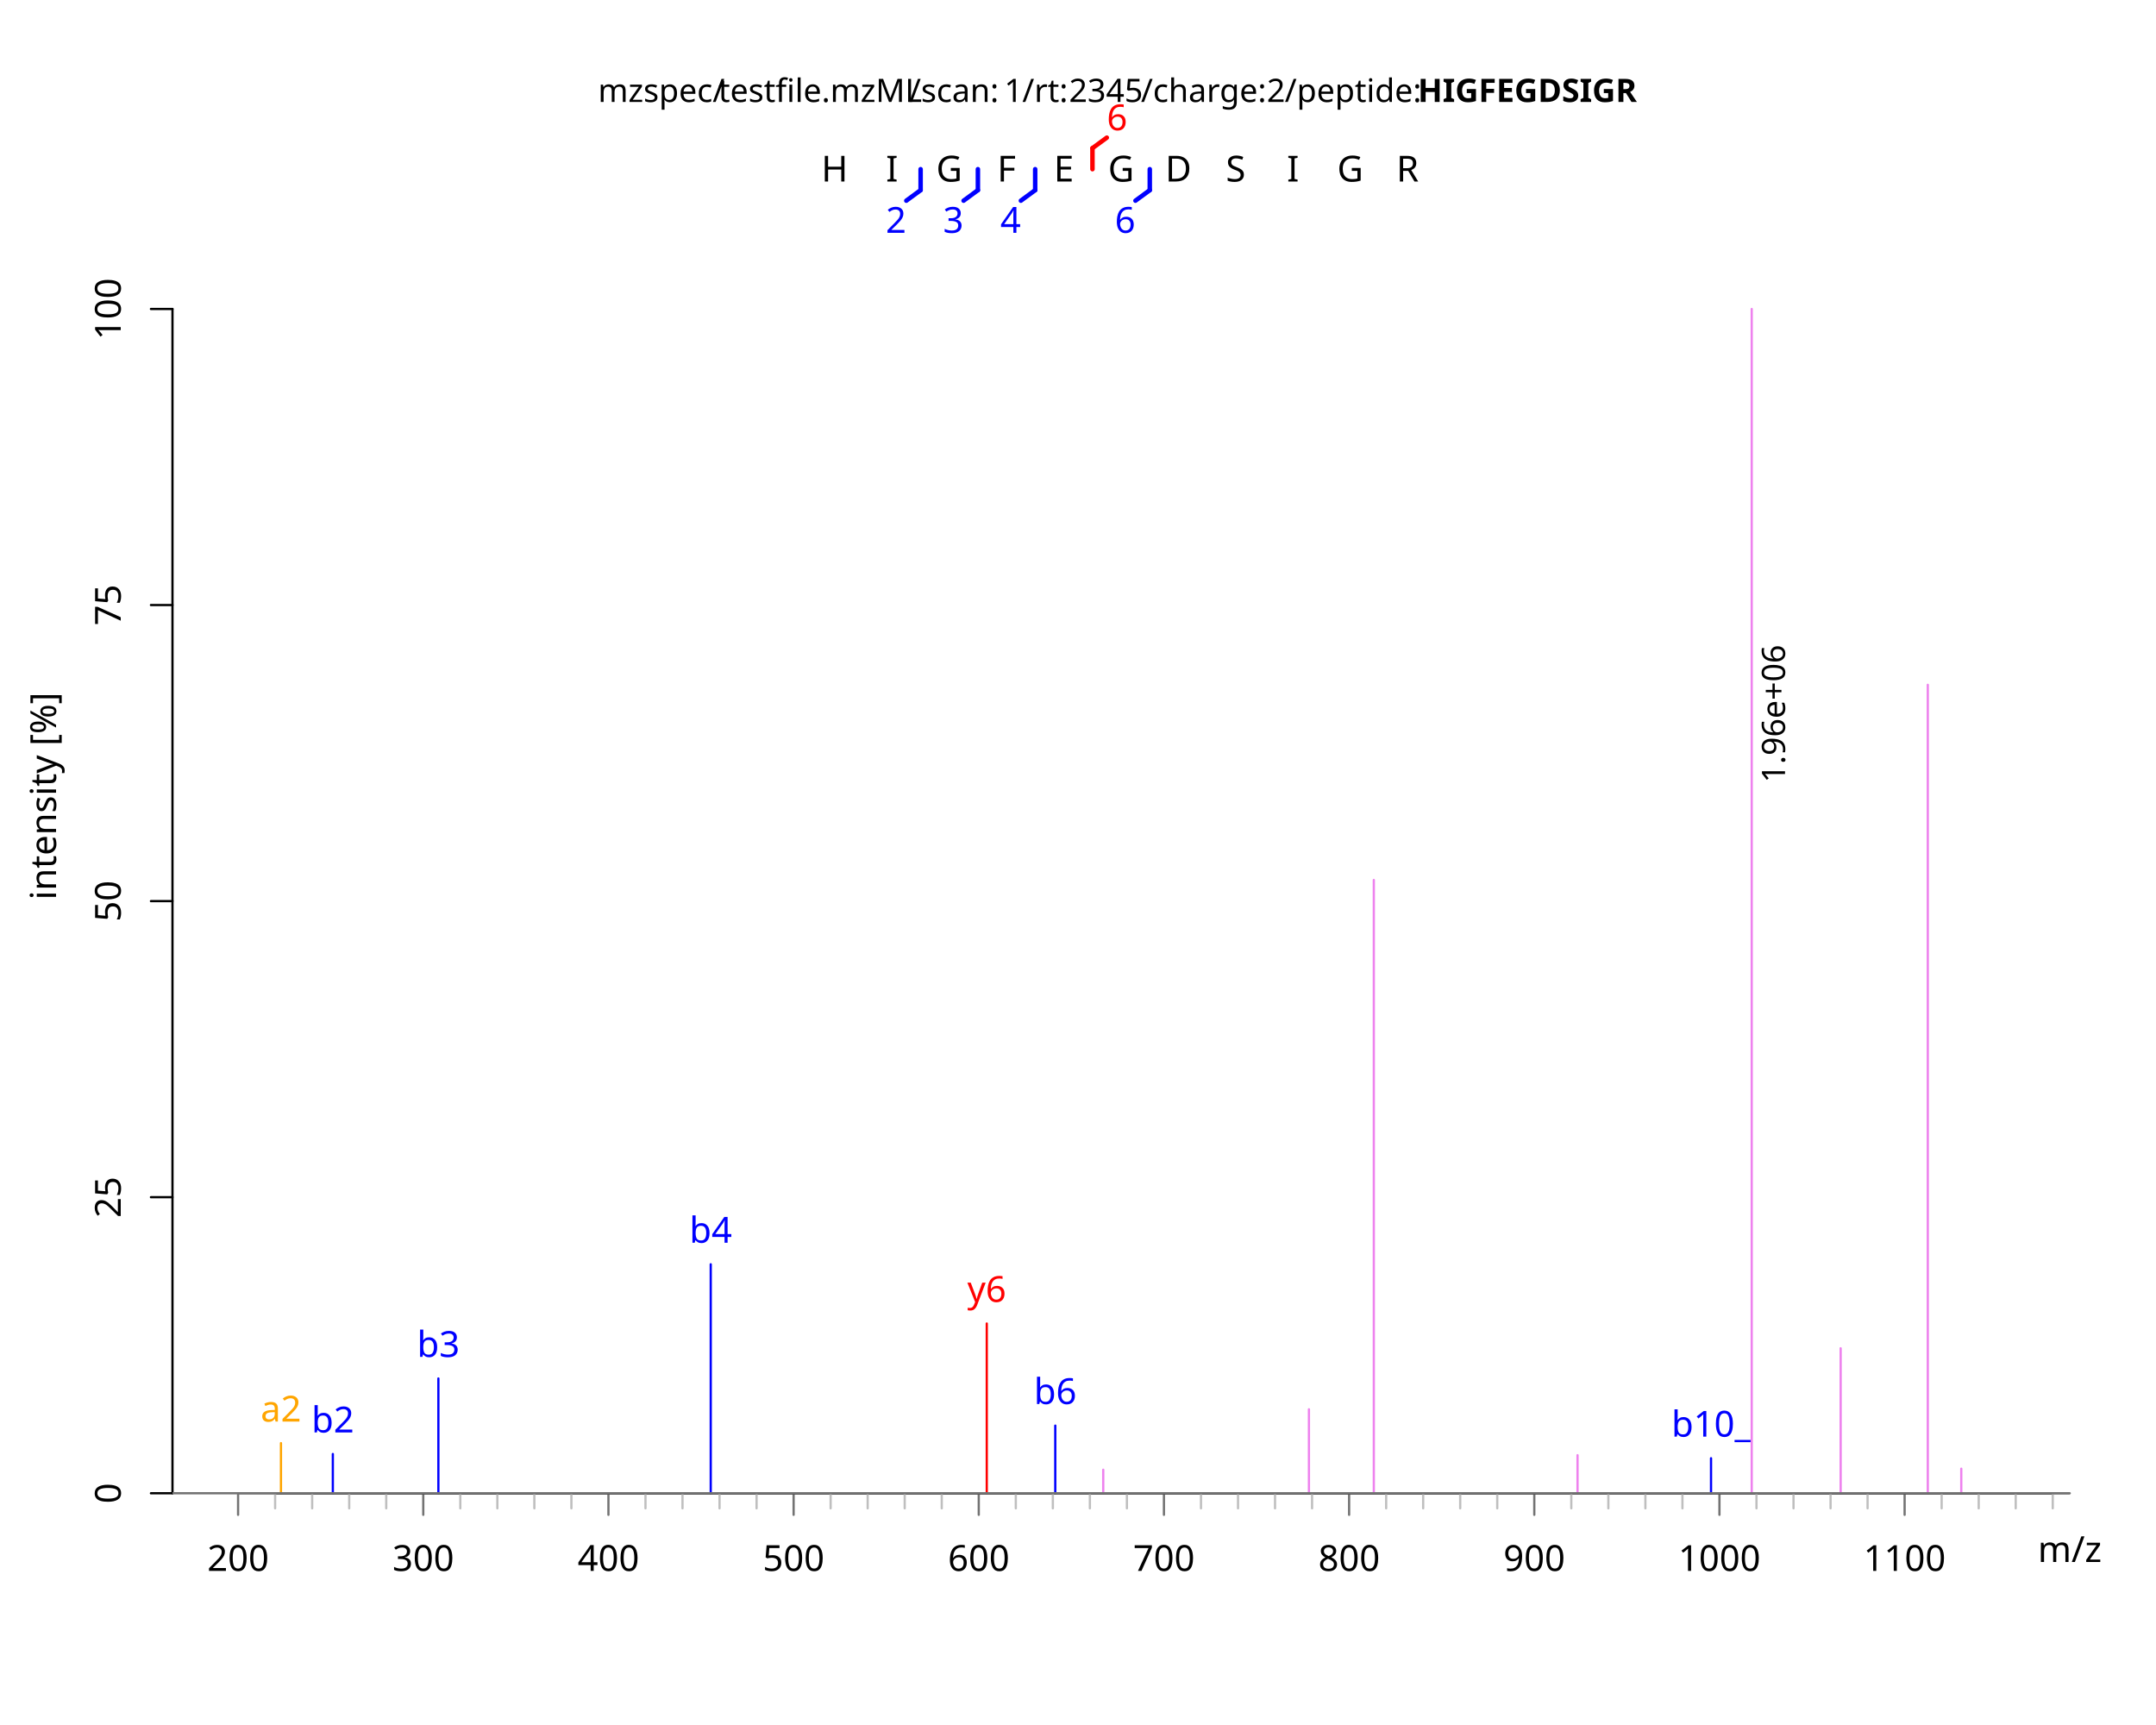
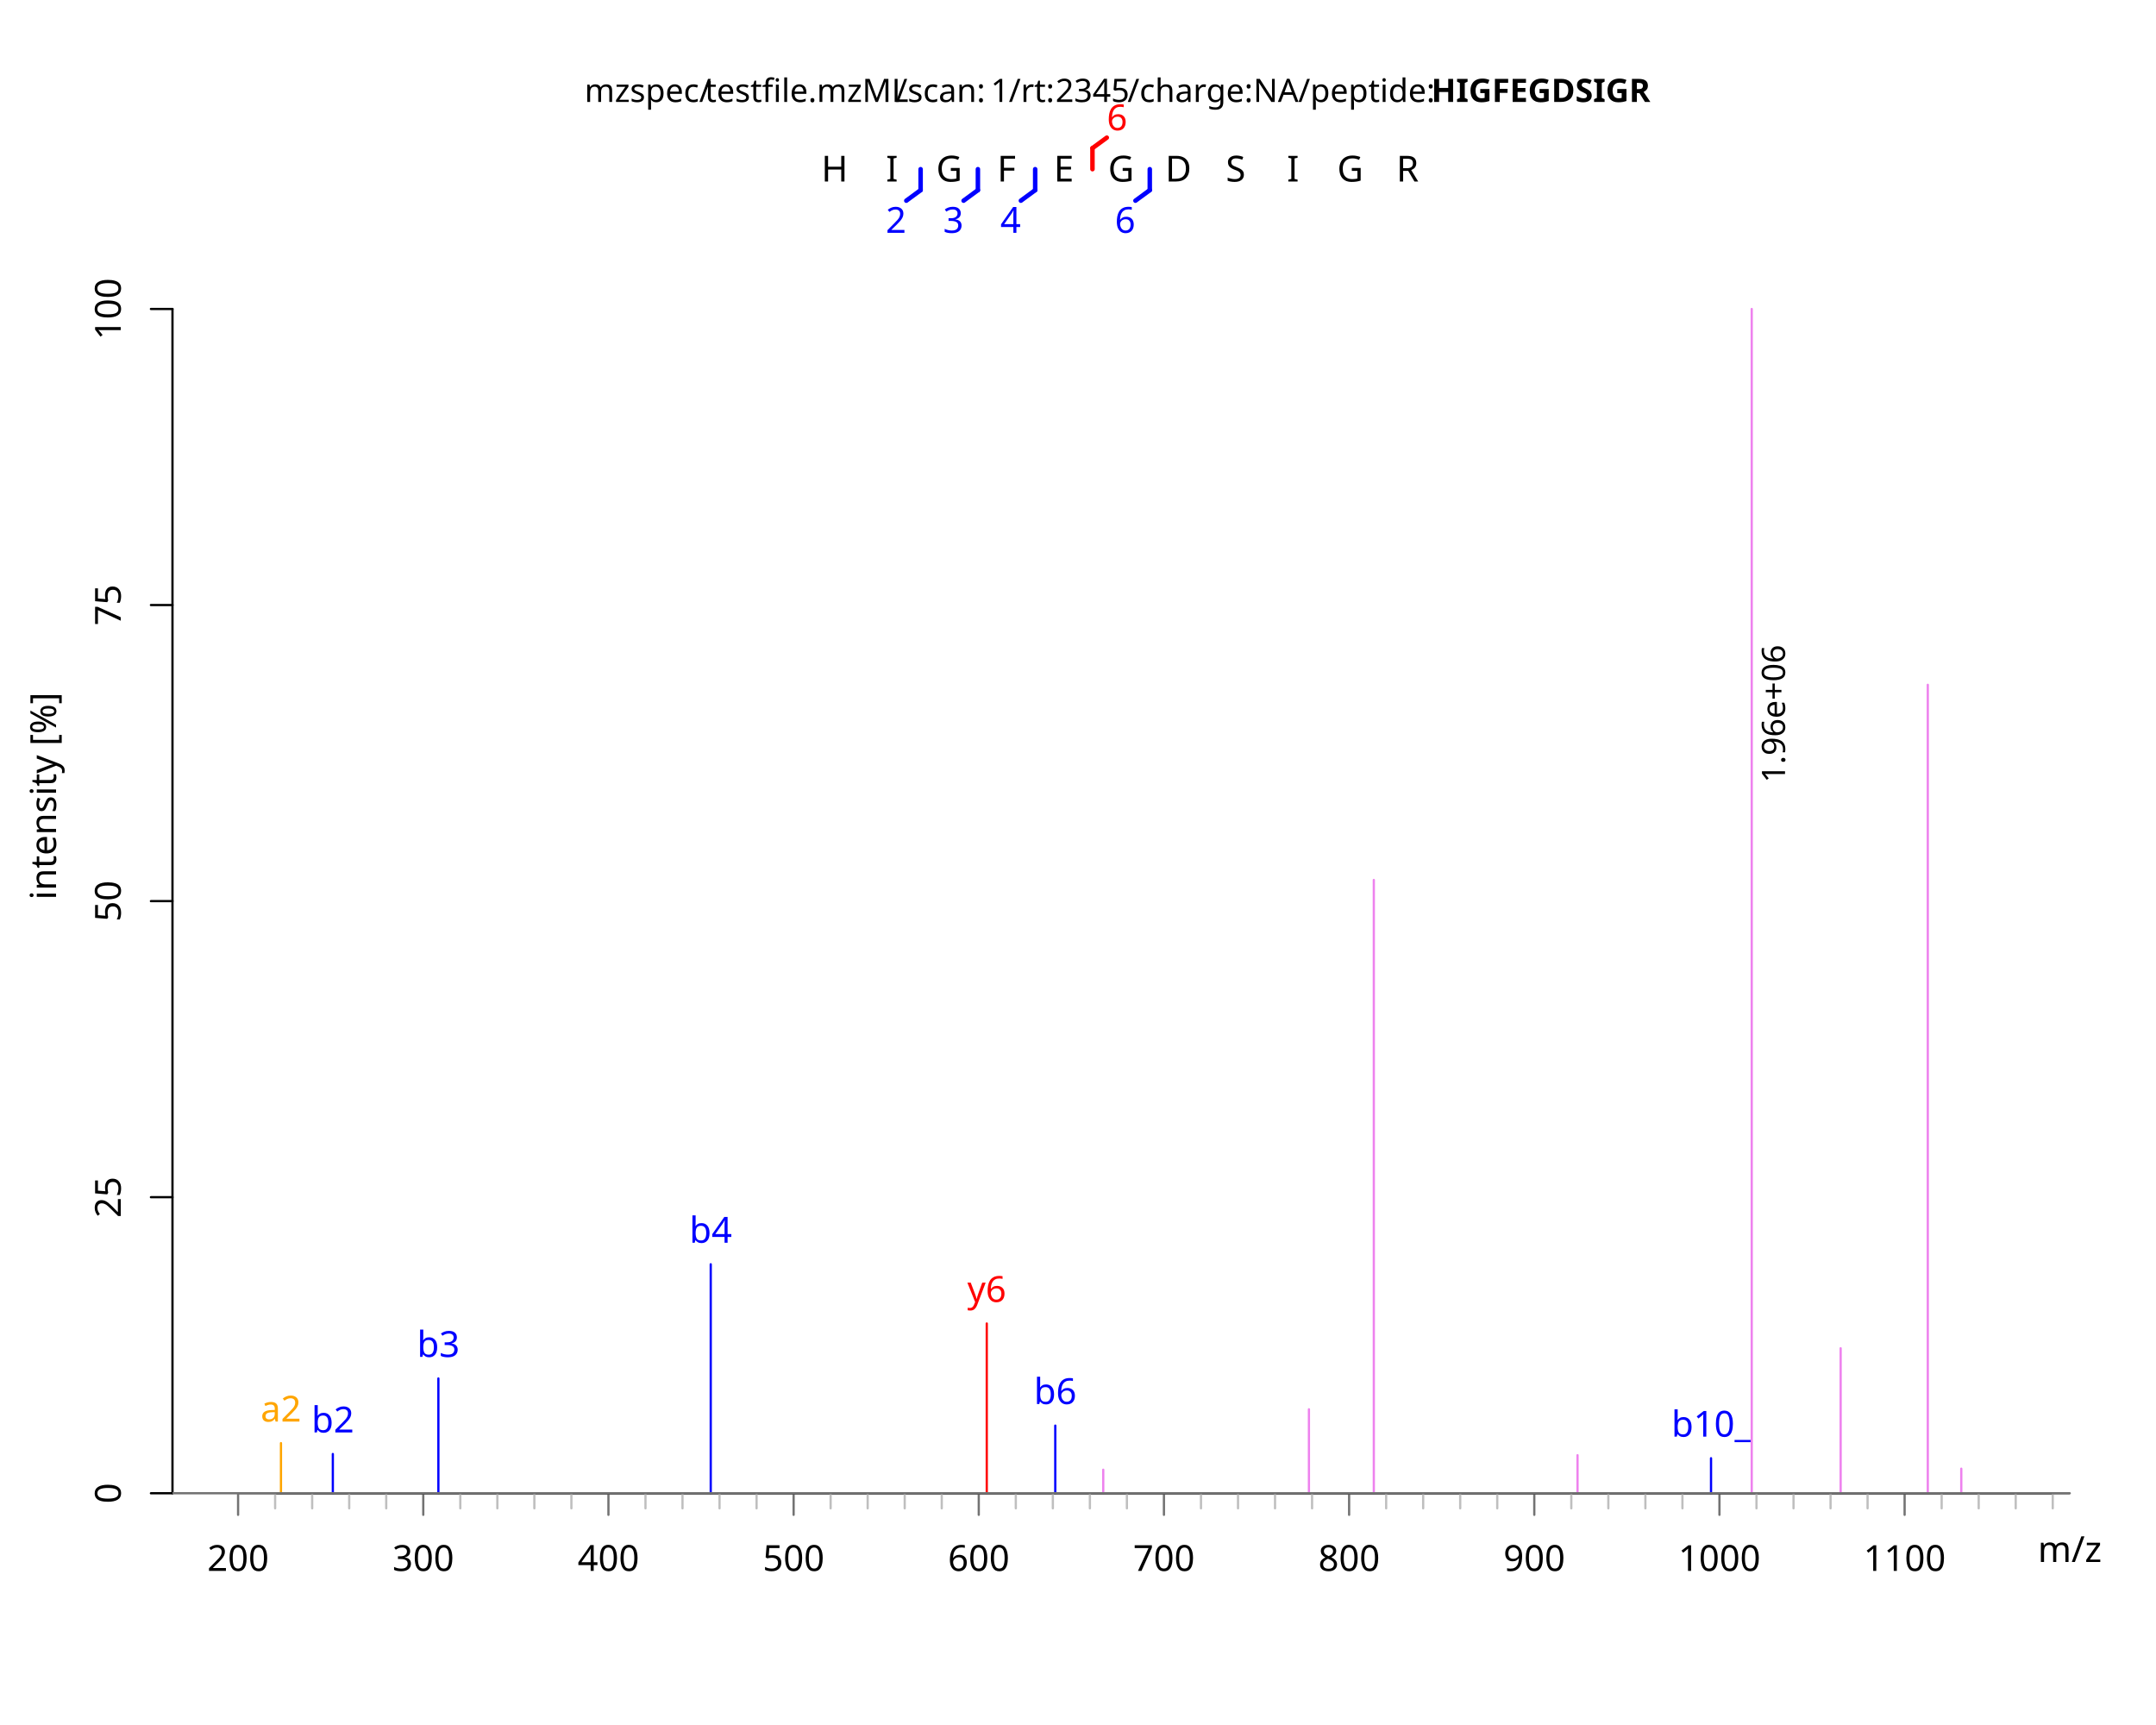
<svg xmlns="http://www.w3.org/2000/svg" class="svglite" data-engine-version="2.0" width="720.00pt" height="576.00pt" viewBox="0 0 720.00 576.00">
  <defs>
    <style type="text/css">
    .svglite line, .svglite polyline, .svglite polygon, .svglite path, .svglite rect, .svglite circle {
      fill: none;
      stroke: #000000;
      stroke-linecap: round;
      stroke-linejoin: round;
      stroke-miterlimit: 10.00;
    }
  </style>
  </defs>
  <rect width="100%" height="100%" style="stroke: none; fill: #FFFFFF;" />
  <defs>
    <clipPath id="cpMC4wMHw3MjAuMDB8MC4wMHw1NzYuMDA=">
      <rect x="0.00" y="0.00" width="720.00" height="576.00" />
    </clipPath>
  </defs>
  <g clip-path="url(#cpMC4wMHw3MjAuMDB8MC4wMHw1NzYuMDA=)">
</g>
  <defs>
    <clipPath id="cpNTcuNjB8NjkxLjIwfDE0LjQwfDUxNy4yNQ==">
      <rect x="57.60" y="14.40" width="633.60" height="502.85" />
    </clipPath>
  </defs>
  <g clip-path="url(#cpNTcuNjB8NjkxLjIwfDE0LjQwfDUxNy4yNQ==)">
    <text x="93.83" y="474.68" text-anchor="middle" style="font-size: 12.00px; fill: #FFA500; font-family: sans;" textLength="13.35px" lengthAdjust="spacingAndGlyphs">a2</text>
    <text x="111.15" y="478.31" text-anchor="middle" style="font-size: 12.00px; fill: #0000FF; font-family: sans;" textLength="13.35px" lengthAdjust="spacingAndGlyphs">b2</text>
    <text x="146.40" y="453.09" text-anchor="middle" style="font-size: 12.00px; fill: #0000FF; font-family: sans;" textLength="13.35px" lengthAdjust="spacingAndGlyphs">b3</text>
    <text x="237.35" y="414.96" text-anchor="middle" style="font-size: 12.00px; fill: #0000FF; font-family: sans;" textLength="13.35px" lengthAdjust="spacingAndGlyphs">b4</text>
    <text x="329.53" y="434.73" text-anchor="middle" style="font-size: 12.00px; fill: #FF0000; font-family: sans;" textLength="12.68px" lengthAdjust="spacingAndGlyphs">y6</text>
    <text x="352.41" y="468.83" text-anchor="middle" style="font-size: 12.00px; fill: #0000FF; font-family: sans;" textLength="13.35px" lengthAdjust="spacingAndGlyphs">b6</text>
    <text x="571.40" y="479.72" text-anchor="middle" style="font-size: 12.00px; fill: #0000FF; font-family: sans;" textLength="26.70px" lengthAdjust="spacingAndGlyphs">b10_</text>
    <text x="278.74" y="60.61" text-anchor="middle" style="font-size: 12.00px; font-family: sans;" textLength="8.67px" lengthAdjust="spacingAndGlyphs">H</text>
    <text x="297.88" y="60.61" text-anchor="middle" style="font-size: 12.00px; font-family: sans;" textLength="3.33px" lengthAdjust="spacingAndGlyphs">I</text>
    <text x="317.01" y="60.62" text-anchor="middle" style="font-size: 12.00px; font-family: sans;" textLength="9.34px" lengthAdjust="spacingAndGlyphs">G</text>
    <text x="336.14" y="60.61" text-anchor="middle" style="font-size: 12.00px; font-family: sans;" textLength="7.33px" lengthAdjust="spacingAndGlyphs">F</text>
    <text x="355.27" y="60.61" text-anchor="middle" style="font-size: 12.00px; font-family: sans;" textLength="8.01px" lengthAdjust="spacingAndGlyphs">E</text>
    <text x="374.40" y="60.62" text-anchor="middle" style="font-size: 12.00px; font-family: sans;" textLength="9.34px" lengthAdjust="spacingAndGlyphs">G</text>
    <text x="393.53" y="60.61" text-anchor="middle" style="font-size: 12.00px; font-family: sans;" textLength="8.67px" lengthAdjust="spacingAndGlyphs">D</text>
    <text x="412.66" y="60.62" text-anchor="middle" style="font-size: 12.00px; font-family: sans;" textLength="8.01px" lengthAdjust="spacingAndGlyphs">S</text>
    <text x="431.79" y="60.61" text-anchor="middle" style="font-size: 12.00px; font-family: sans;" textLength="3.33px" lengthAdjust="spacingAndGlyphs">I</text>
    <text x="450.92" y="60.62" text-anchor="middle" style="font-size: 12.00px; font-family: sans;" textLength="9.34px" lengthAdjust="spacingAndGlyphs">G</text>
    <text x="470.06" y="60.61" text-anchor="middle" style="font-size: 12.00px; font-family: sans;" textLength="8.67px" lengthAdjust="spacingAndGlyphs">R</text>
    <line x1="307.44" y1="56.49" x2="307.44" y2="63.50" style="stroke-width: 1.50; stroke: #0000FF;" />
    <line x1="326.57" y1="56.49" x2="326.57" y2="63.50" style="stroke-width: 1.50; stroke: #0000FF;" />
    <line x1="345.70" y1="56.49" x2="345.70" y2="63.50" style="stroke-width: 1.50; stroke: #0000FF;" />
    <line x1="383.97" y1="56.49" x2="383.97" y2="63.50" style="stroke-width: 1.50; stroke: #0000FF;" />
    <line x1="307.44" y1="63.50" x2="302.66" y2="67.01" style="stroke-width: 1.50; stroke: #0000FF;" />
    <line x1="326.57" y1="63.50" x2="321.79" y2="67.01" style="stroke-width: 1.50; stroke: #0000FF;" />
    <line x1="345.70" y1="63.50" x2="340.92" y2="67.01" style="stroke-width: 1.50; stroke: #0000FF;" />
    <line x1="383.97" y1="63.50" x2="379.18" y2="67.01" style="stroke-width: 1.50; stroke: #0000FF;" />
    <text x="302.66" y="77.74" text-anchor="end" style="font-size: 12.00px; fill: #0000FF; font-family: sans;" textLength="6.67px" lengthAdjust="spacingAndGlyphs">2</text>
    <text x="321.79" y="77.74" text-anchor="end" style="font-size: 12.00px; fill: #0000FF; font-family: sans;" textLength="6.67px" lengthAdjust="spacingAndGlyphs">3</text>
    <text x="340.92" y="77.74" text-anchor="end" style="font-size: 12.00px; fill: #0000FF; font-family: sans;" textLength="6.67px" lengthAdjust="spacingAndGlyphs">4</text>
    <text x="379.18" y="77.74" text-anchor="end" style="font-size: 12.00px; fill: #0000FF; font-family: sans;" textLength="6.67px" lengthAdjust="spacingAndGlyphs">6</text>
    <line x1="364.83" y1="56.49" x2="364.83" y2="49.47" style="stroke-width: 1.50; stroke: #FF0000;" />
    <line x1="364.83" y1="49.47" x2="369.62" y2="45.96" style="stroke-width: 1.50; stroke: #FF0000;" />
    <text x="369.62" y="43.49" style="font-size: 12.00px; fill: #FF0000; font-family: sans;" textLength="6.67px" lengthAdjust="spacingAndGlyphs">6</text>
    <line x1="93.83" y1="498.62" x2="93.83" y2="481.88" style="stroke-width: 0.75; stroke: #FFA500;" />
    <line x1="111.15" y1="498.62" x2="111.15" y2="485.51" style="stroke-width: 0.75; stroke: #0000FF;" />
    <line x1="146.40" y1="498.62" x2="146.40" y2="460.29" style="stroke-width: 0.75; stroke: #0000FF;" />
    <line x1="237.35" y1="498.62" x2="237.35" y2="422.16" style="stroke-width: 0.75; stroke: #0000FF;" />
    <line x1="329.53" y1="498.62" x2="329.53" y2="441.93" style="stroke-width: 0.75; stroke: #FF0000;" />
    <line x1="352.41" y1="498.62" x2="352.41" y2="476.03" style="stroke-width: 0.75; stroke: #0000FF;" />
    <line x1="368.43" y1="498.62" x2="368.43" y2="490.76" style="stroke-width: 0.75; stroke: #EE82EE;" />
    <line x1="437.12" y1="498.62" x2="437.12" y2="470.58" style="stroke-width: 0.75; stroke: #EE82EE;" />
    <line x1="458.79" y1="498.62" x2="458.79" y2="293.83" style="stroke-width: 0.75; stroke: #EE82EE;" />
    <line x1="526.82" y1="498.62" x2="526.82" y2="485.91" style="stroke-width: 0.75; stroke: #EE82EE;" />
    <line x1="571.40" y1="498.62" x2="571.40" y2="486.92" style="stroke-width: 0.75; stroke: #0000FF;" />
    <line x1="584.99" y1="498.62" x2="584.99" y2="103.17" style="stroke-width: 0.75; stroke: #EE82EE;" />
    <line x1="614.69" y1="498.62" x2="614.69" y2="450.20" style="stroke-width: 0.75; stroke: #EE82EE;" />
    <line x1="643.79" y1="498.62" x2="643.79" y2="228.66" style="stroke-width: 0.75; stroke: #EE82EE;" />
    <line x1="654.97" y1="498.62" x2="654.97" y2="490.41" style="stroke-width: 0.75; stroke: #EE82EE;" />
  </g>
  <g clip-path="url(#cpMC4wMHw3MjAuMDB8MC4wMHw1NzYuMDA=)">
    <line x1="79.51" y1="498.62" x2="691.20" y2="498.62" style="stroke-width: 0.75; stroke: #737373;" />
    <line x1="79.51" y1="498.62" x2="79.51" y2="505.82" style="stroke-width: 0.75; stroke: #737373;" />
    <line x1="141.35" y1="498.62" x2="141.35" y2="505.82" style="stroke-width: 0.75; stroke: #737373;" />
    <line x1="203.19" y1="498.62" x2="203.19" y2="505.82" style="stroke-width: 0.75; stroke: #737373;" />
    <line x1="265.03" y1="498.62" x2="265.03" y2="505.82" style="stroke-width: 0.75; stroke: #737373;" />
    <line x1="326.86" y1="498.62" x2="326.86" y2="505.82" style="stroke-width: 0.75; stroke: #737373;" />
    <line x1="388.70" y1="498.62" x2="388.70" y2="505.82" style="stroke-width: 0.75; stroke: #737373;" />
    <line x1="450.54" y1="498.62" x2="450.54" y2="505.82" style="stroke-width: 0.75; stroke: #737373;" />
    <line x1="512.38" y1="498.62" x2="512.38" y2="505.82" style="stroke-width: 0.75; stroke: #737373;" />
    <line x1="574.21" y1="498.62" x2="574.21" y2="505.82" style="stroke-width: 0.75; stroke: #737373;" />
    <line x1="636.05" y1="498.62" x2="636.05" y2="505.82" style="stroke-width: 0.75; stroke: #737373;" />
    <text x="79.51" y="524.54" text-anchor="middle" style="font-size: 12.00px; font-family: sans;" textLength="20.02px" lengthAdjust="spacingAndGlyphs">200</text>
    <text x="141.35" y="524.54" text-anchor="middle" style="font-size: 12.00px; font-family: sans;" textLength="20.02px" lengthAdjust="spacingAndGlyphs">300</text>
    <text x="203.19" y="524.54" text-anchor="middle" style="font-size: 12.00px; font-family: sans;" textLength="20.02px" lengthAdjust="spacingAndGlyphs">400</text>
    <text x="265.03" y="524.54" text-anchor="middle" style="font-size: 12.00px; font-family: sans;" textLength="20.02px" lengthAdjust="spacingAndGlyphs">500</text>
    <text x="326.86" y="524.54" text-anchor="middle" style="font-size: 12.00px; font-family: sans;" textLength="20.02px" lengthAdjust="spacingAndGlyphs">600</text>
    <text x="388.70" y="524.54" text-anchor="middle" style="font-size: 12.00px; font-family: sans;" textLength="20.02px" lengthAdjust="spacingAndGlyphs">700</text>
    <text x="450.54" y="524.54" text-anchor="middle" style="font-size: 12.00px; font-family: sans;" textLength="20.02px" lengthAdjust="spacingAndGlyphs">800</text>
    <text x="512.38" y="524.54" text-anchor="middle" style="font-size: 12.00px; font-family: sans;" textLength="20.02px" lengthAdjust="spacingAndGlyphs">900</text>
    <text x="574.21" y="524.54" text-anchor="middle" style="font-size: 12.00px; font-family: sans;" textLength="26.70px" lengthAdjust="spacingAndGlyphs">1000</text>
    <text x="636.05" y="524.54" text-anchor="middle" style="font-size: 12.00px; font-family: sans;" textLength="26.70px" lengthAdjust="spacingAndGlyphs">1100</text>
    <line x1="91.88" y1="498.62" x2="685.52" y2="498.62" style="stroke-width: 0.75;" />
    <line x1="91.88" y1="498.62" x2="91.88" y2="503.65" style="stroke-width: 0.75; stroke: #BFBFBF;" />
    <line x1="104.25" y1="498.62" x2="104.25" y2="503.65" style="stroke-width: 0.75; stroke: #BFBFBF;" />
    <line x1="116.62" y1="498.62" x2="116.62" y2="503.65" style="stroke-width: 0.75; stroke: #BFBFBF;" />
    <line x1="128.98" y1="498.62" x2="128.98" y2="503.65" style="stroke-width: 0.75; stroke: #BFBFBF;" />
    <line x1="153.72" y1="498.62" x2="153.72" y2="503.65" style="stroke-width: 0.75; stroke: #BFBFBF;" />
    <line x1="166.09" y1="498.62" x2="166.09" y2="503.65" style="stroke-width: 0.75; stroke: #BFBFBF;" />
    <line x1="178.45" y1="498.62" x2="178.45" y2="503.65" style="stroke-width: 0.75; stroke: #BFBFBF;" />
    <line x1="190.82" y1="498.62" x2="190.82" y2="503.65" style="stroke-width: 0.75; stroke: #BFBFBF;" />
    <line x1="215.56" y1="498.62" x2="215.56" y2="503.65" style="stroke-width: 0.75; stroke: #BFBFBF;" />
    <line x1="227.92" y1="498.62" x2="227.92" y2="503.65" style="stroke-width: 0.75; stroke: #BFBFBF;" />
    <line x1="240.29" y1="498.62" x2="240.29" y2="503.65" style="stroke-width: 0.75; stroke: #BFBFBF;" />
    <line x1="252.66" y1="498.62" x2="252.66" y2="503.65" style="stroke-width: 0.75; stroke: #BFBFBF;" />
    <line x1="277.39" y1="498.62" x2="277.39" y2="503.65" style="stroke-width: 0.75; stroke: #BFBFBF;" />
    <line x1="289.76" y1="498.62" x2="289.76" y2="503.65" style="stroke-width: 0.75; stroke: #BFBFBF;" />
    <line x1="302.13" y1="498.62" x2="302.13" y2="503.65" style="stroke-width: 0.75; stroke: #BFBFBF;" />
    <line x1="314.50" y1="498.62" x2="314.50" y2="503.65" style="stroke-width: 0.75; stroke: #BFBFBF;" />
    <line x1="339.23" y1="498.62" x2="339.23" y2="503.65" style="stroke-width: 0.75; stroke: #BFBFBF;" />
    <line x1="351.60" y1="498.62" x2="351.60" y2="503.65" style="stroke-width: 0.75; stroke: #BFBFBF;" />
    <line x1="363.97" y1="498.62" x2="363.97" y2="503.65" style="stroke-width: 0.75; stroke: #BFBFBF;" />
    <line x1="376.33" y1="498.62" x2="376.33" y2="503.65" style="stroke-width: 0.75; stroke: #BFBFBF;" />
    <line x1="401.07" y1="498.62" x2="401.07" y2="503.65" style="stroke-width: 0.75; stroke: #BFBFBF;" />
    <line x1="413.44" y1="498.62" x2="413.44" y2="503.65" style="stroke-width: 0.75; stroke: #BFBFBF;" />
    <line x1="425.80" y1="498.62" x2="425.80" y2="503.65" style="stroke-width: 0.75; stroke: #BFBFBF;" />
    <line x1="438.17" y1="498.62" x2="438.17" y2="503.65" style="stroke-width: 0.75; stroke: #BFBFBF;" />
    <line x1="462.91" y1="498.62" x2="462.91" y2="503.65" style="stroke-width: 0.75; stroke: #BFBFBF;" />
    <line x1="475.27" y1="498.62" x2="475.27" y2="503.65" style="stroke-width: 0.75; stroke: #BFBFBF;" />
    <line x1="487.64" y1="498.62" x2="487.64" y2="503.65" style="stroke-width: 0.75; stroke: #BFBFBF;" />
    <line x1="500.01" y1="498.62" x2="500.01" y2="503.65" style="stroke-width: 0.75; stroke: #BFBFBF;" />
    <line x1="524.74" y1="498.62" x2="524.74" y2="503.65" style="stroke-width: 0.75; stroke: #BFBFBF;" />
    <line x1="537.11" y1="498.62" x2="537.11" y2="503.65" style="stroke-width: 0.75; stroke: #BFBFBF;" />
    <line x1="549.48" y1="498.62" x2="549.48" y2="503.65" style="stroke-width: 0.75; stroke: #BFBFBF;" />
    <line x1="561.85" y1="498.62" x2="561.85" y2="503.65" style="stroke-width: 0.75; stroke: #BFBFBF;" />
    <line x1="586.58" y1="498.62" x2="586.58" y2="503.65" style="stroke-width: 0.75; stroke: #BFBFBF;" />
    <line x1="598.95" y1="498.62" x2="598.95" y2="503.65" style="stroke-width: 0.75; stroke: #BFBFBF;" />
    <line x1="611.32" y1="498.62" x2="611.32" y2="503.65" style="stroke-width: 0.75; stroke: #BFBFBF;" />
    <line x1="623.68" y1="498.62" x2="623.68" y2="503.65" style="stroke-width: 0.75; stroke: #BFBFBF;" />
    <line x1="648.42" y1="498.62" x2="648.42" y2="503.65" style="stroke-width: 0.75; stroke: #BFBFBF;" />
    <line x1="660.79" y1="498.62" x2="660.79" y2="503.65" style="stroke-width: 0.75; stroke: #BFBFBF;" />
    <line x1="673.15" y1="498.62" x2="673.15" y2="503.65" style="stroke-width: 0.75; stroke: #BFBFBF;" />
    <line x1="685.52" y1="498.62" x2="685.52" y2="503.65" style="stroke-width: 0.75; stroke: #BFBFBF;" />
    <line x1="57.60" y1="498.62" x2="57.60" y2="103.17" style="stroke-width: 0.75;" />
    <line x1="57.60" y1="498.62" x2="50.40" y2="498.62" style="stroke-width: 0.75;" />
    <line x1="57.60" y1="399.76" x2="50.40" y2="399.76" style="stroke-width: 0.75;" />
    <line x1="57.60" y1="300.90" x2="50.40" y2="300.90" style="stroke-width: 0.75;" />
    <line x1="57.60" y1="202.03" x2="50.40" y2="202.03" style="stroke-width: 0.75;" />
    <line x1="57.60" y1="103.17" x2="50.40" y2="103.17" style="stroke-width: 0.75;" />
    <text transform="translate(40.32,498.62) rotate(-90)" text-anchor="middle" style="font-size: 12.00px; font-family: sans;" textLength="6.67px" lengthAdjust="spacingAndGlyphs">0</text>
    <text transform="translate(40.32,399.76) rotate(-90)" text-anchor="middle" style="font-size: 12.00px; font-family: sans;" textLength="13.35px" lengthAdjust="spacingAndGlyphs">25</text>
    <text transform="translate(40.32,300.90) rotate(-90)" text-anchor="middle" style="font-size: 12.00px; font-family: sans;" textLength="13.35px" lengthAdjust="spacingAndGlyphs">50</text>
    <text transform="translate(40.32,202.03) rotate(-90)" text-anchor="middle" style="font-size: 12.00px; font-family: sans;" textLength="13.35px" lengthAdjust="spacingAndGlyphs">75</text>
    <text transform="translate(40.32,103.17) rotate(-90)" text-anchor="middle" style="font-size: 12.00px; font-family: sans;" textLength="20.02px" lengthAdjust="spacingAndGlyphs">100</text>
    <text transform="translate(18.72,265.82) rotate(-90)" text-anchor="middle" style="font-size: 12.00px; font-family: sans;" textLength="64.70px" lengthAdjust="spacingAndGlyphs">intensity [%]</text>
    <text x="691.20" y="521.57" text-anchor="middle" style="font-size: 12.00px; font-family: sans;" textLength="19.34px" lengthAdjust="spacingAndGlyphs">m/z</text>
-     <text x="199.70" y="34.05" style="font-size: 10.80px; font-family: sans;" textLength="40.23px" lengthAdjust="spacingAndGlyphs">mzspec/</text>
-     <text x="239.92" y="34.05" style="font-size: 10.80px; font-family: sans;" textLength="63.63px" lengthAdjust="spacingAndGlyphs">testfile.mzML</text>
-     <text x="303.55" y="34.05" style="font-size: 10.80px; font-family: sans;" textLength="31.82px" lengthAdjust="spacingAndGlyphs">/scan: </text>
-     <text x="335.37" y="34.05" style="font-size: 10.80px; font-family: sans;" textLength="6.01px" lengthAdjust="spacingAndGlyphs">1</text>
-     <text x="341.38" y="34.05" style="font-size: 10.80px; font-family: sans;" textLength="15.60px" lengthAdjust="spacingAndGlyphs">/rt: </text>
-     <text x="356.98" y="34.05" style="font-size: 10.80px; font-family: sans;" textLength="24.03px" lengthAdjust="spacingAndGlyphs">2345</text>
-     <text x="381.01" y="34.05" style="font-size: 10.80px; font-family: sans;" textLength="42.03px" lengthAdjust="spacingAndGlyphs">/charge: </text>
-     <text x="423.04" y="34.05" style="font-size: 10.80px; font-family: sans;" textLength="6.01px" lengthAdjust="spacingAndGlyphs">2</text>
-     <text x="429.04" y="34.05" style="font-size: 10.80px; font-family: sans;" textLength="44.43px" lengthAdjust="spacingAndGlyphs">/peptide: </text>
-     <text x="473.48" y="34.05" style="font-size: 10.80px; font-weight: bold; font-family: sans;" textLength="75.63px" lengthAdjust="spacingAndGlyphs">HIGFEGDSIGR</text>
+     <text x="195.20" y="34.05" style="font-size: 10.80px; font-family: sans;" textLength="40.23px" lengthAdjust="spacingAndGlyphs">mzspec/</text>
+     <text x="235.42" y="34.05" style="font-size: 10.80px; font-family: sans;" textLength="63.63px" lengthAdjust="spacingAndGlyphs">testfile.mzML</text>
+     <text x="299.05" y="34.05" style="font-size: 10.80px; font-family: sans;" textLength="31.82px" lengthAdjust="spacingAndGlyphs">/scan: </text>
+     <text x="330.87" y="34.05" style="font-size: 10.80px; font-family: sans;" textLength="6.01px" lengthAdjust="spacingAndGlyphs">1</text>
+     <text x="336.88" y="34.05" style="font-size: 10.80px; font-family: sans;" textLength="15.60px" lengthAdjust="spacingAndGlyphs">/rt: </text>
+     <text x="352.48" y="34.05" style="font-size: 10.80px; font-family: sans;" textLength="24.03px" lengthAdjust="spacingAndGlyphs">2345</text>
+     <text x="376.51" y="34.05" style="font-size: 10.80px; font-family: sans;" textLength="42.03px" lengthAdjust="spacingAndGlyphs">/charge: </text>
+     <text x="418.54" y="34.05" style="font-size: 10.80px; font-family: sans;" textLength="15.01px" lengthAdjust="spacingAndGlyphs">NA</text>
+     <text x="433.54" y="34.05" style="font-size: 10.80px; font-family: sans;" textLength="44.43px" lengthAdjust="spacingAndGlyphs">/peptide: </text>
+     <text x="477.98" y="34.05" style="font-size: 10.80px; font-weight: bold; font-family: sans;" textLength="75.63px" lengthAdjust="spacingAndGlyphs">HIGFEGDSIGR</text>
  </g>
  <g clip-path="url(#cpNTcuNjB8NjkxLjIwfDE0LjQwfDUxNy4yNQ==)">
    <text transform="translate(596.11,261.35) rotate(-90)" style="font-size: 10.80px; font-family: sans;" textLength="45.35px" lengthAdjust="spacingAndGlyphs">1.96e+06</text>
    <line x1="57.60" y1="498.62" x2="691.20" y2="498.62" style="stroke-width: 0.75; stroke: #737373;" />
  </g>
  <defs>
    <clipPath id="cpNTkuMDR8Njg5Ljc2fDU5LjA0fDUwMi41Ng==">
      <rect x="59.04" y="59.04" width="630.72" height="443.52" />
    </clipPath>
  </defs>
  <g clip-path="url(#cpNTkuMDR8Njg5Ljc2fDU5LjA0fDUwMi41Ng==)">
</g>
</svg>
